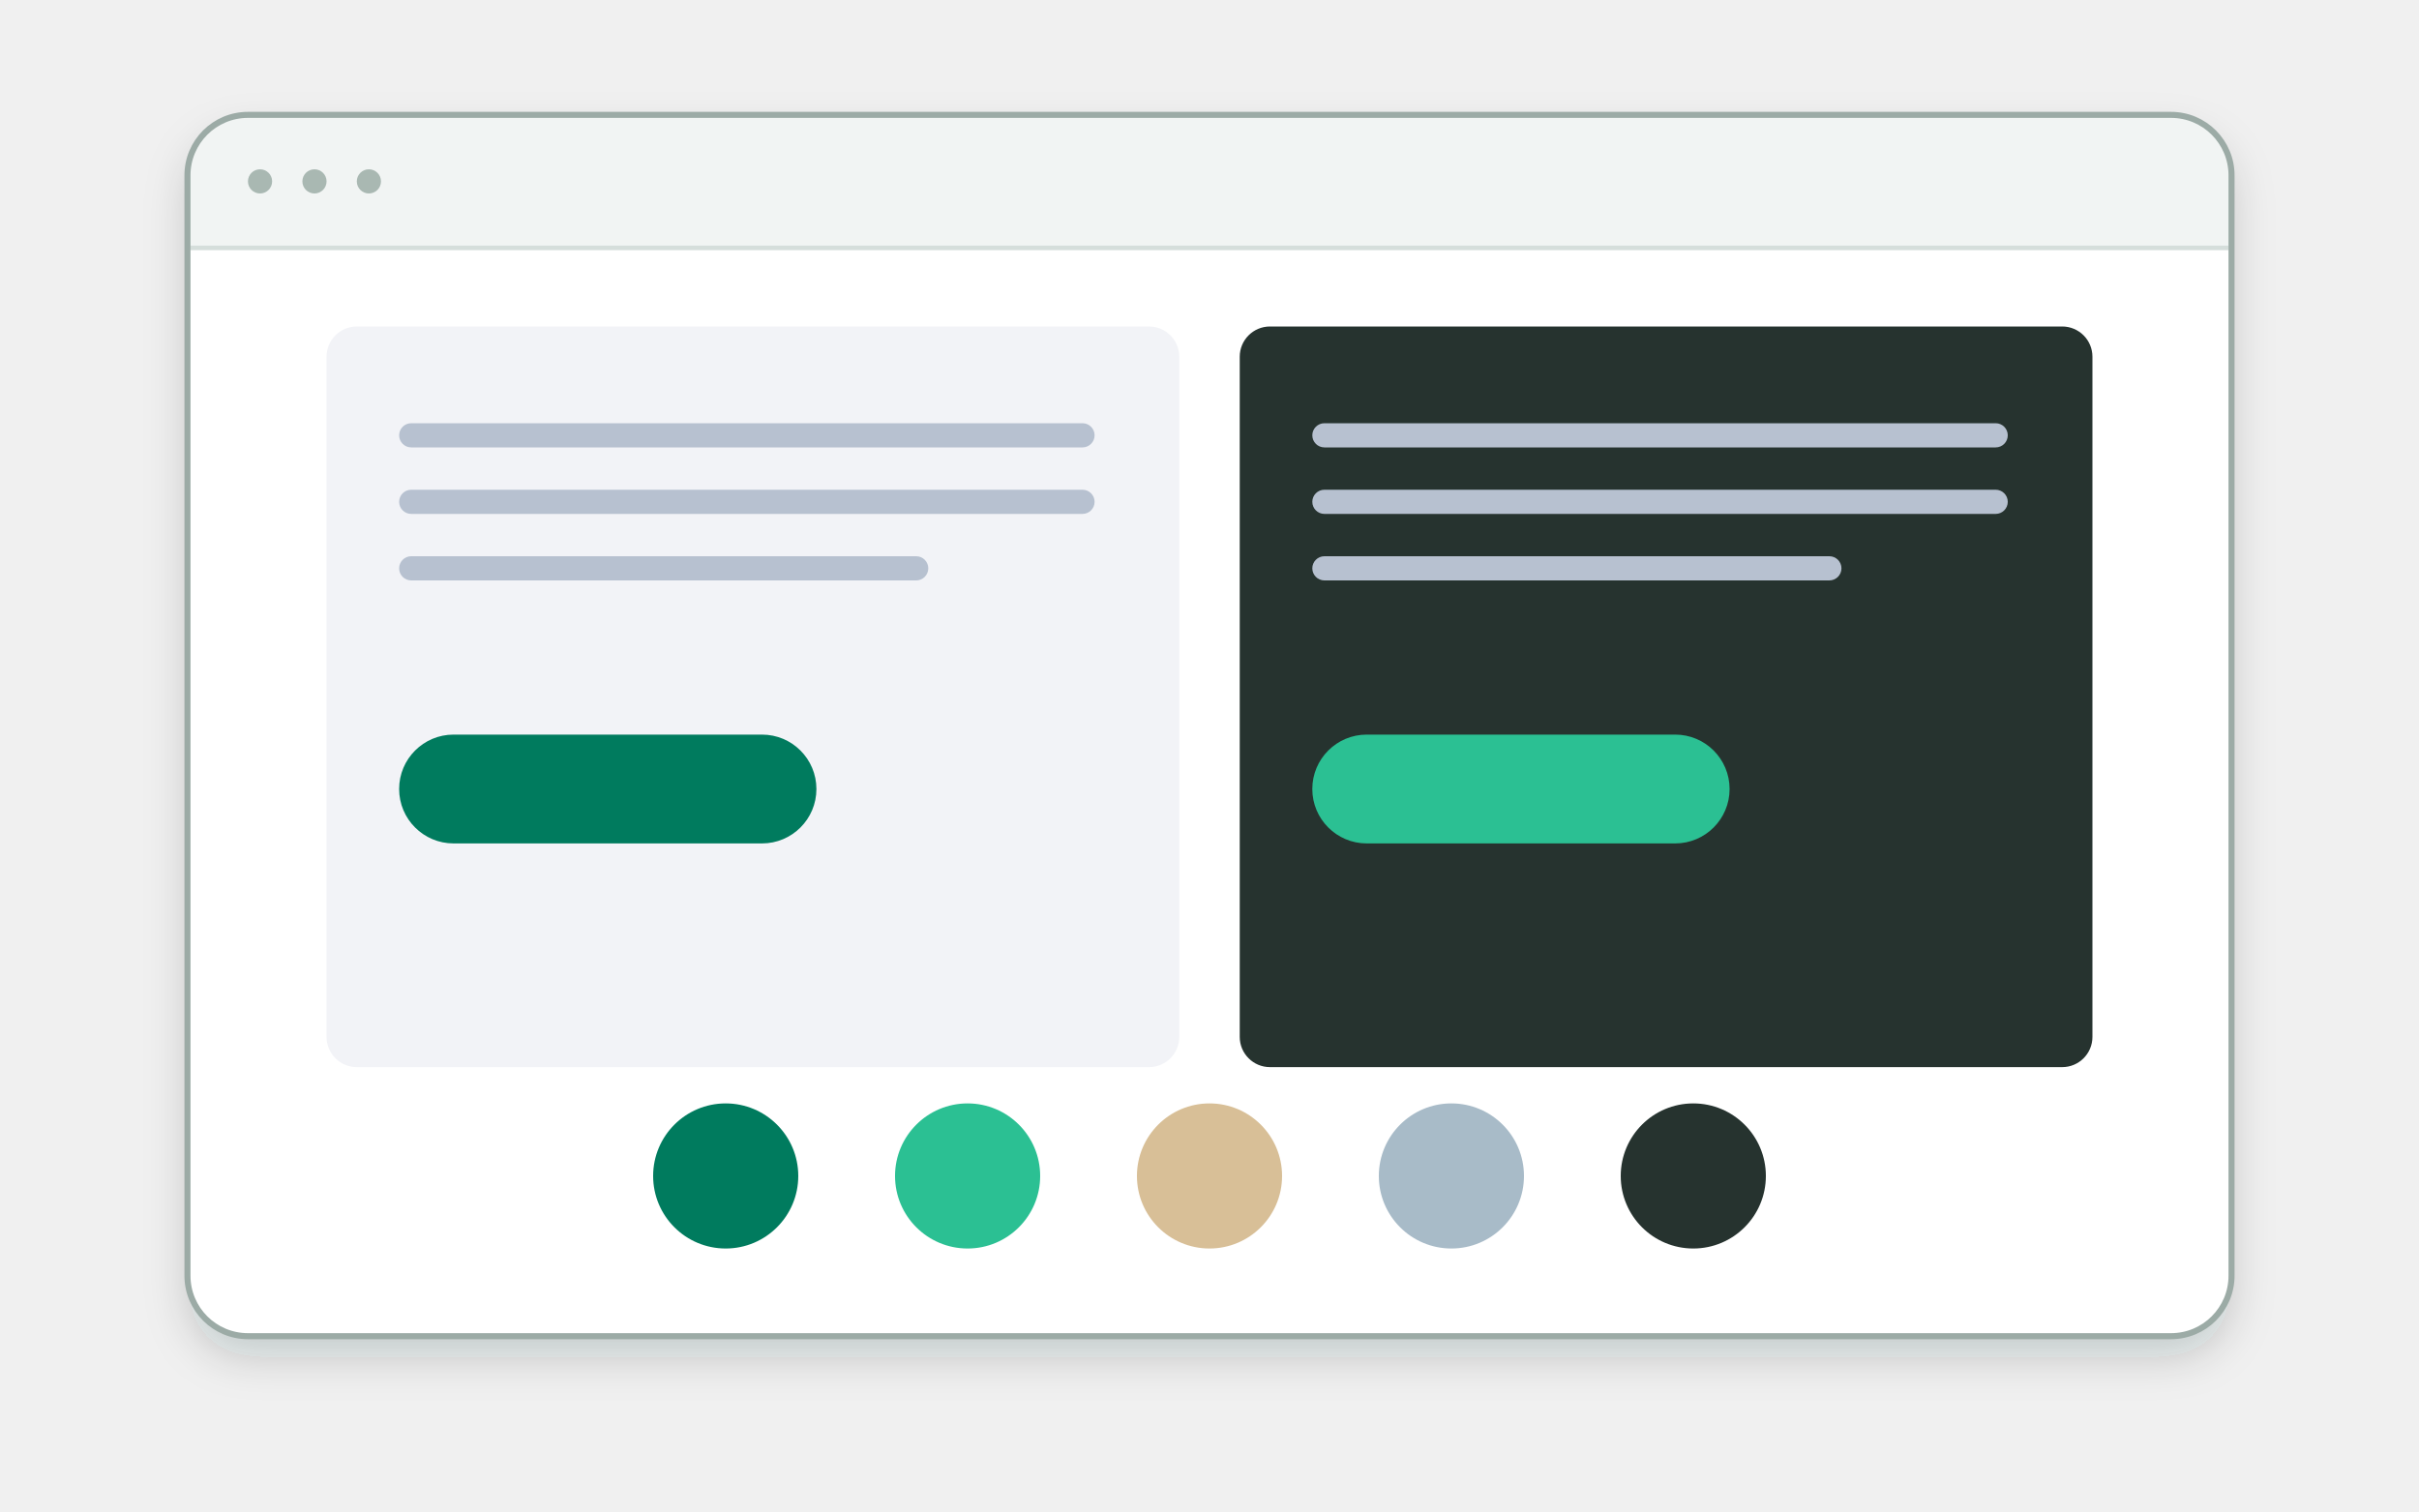
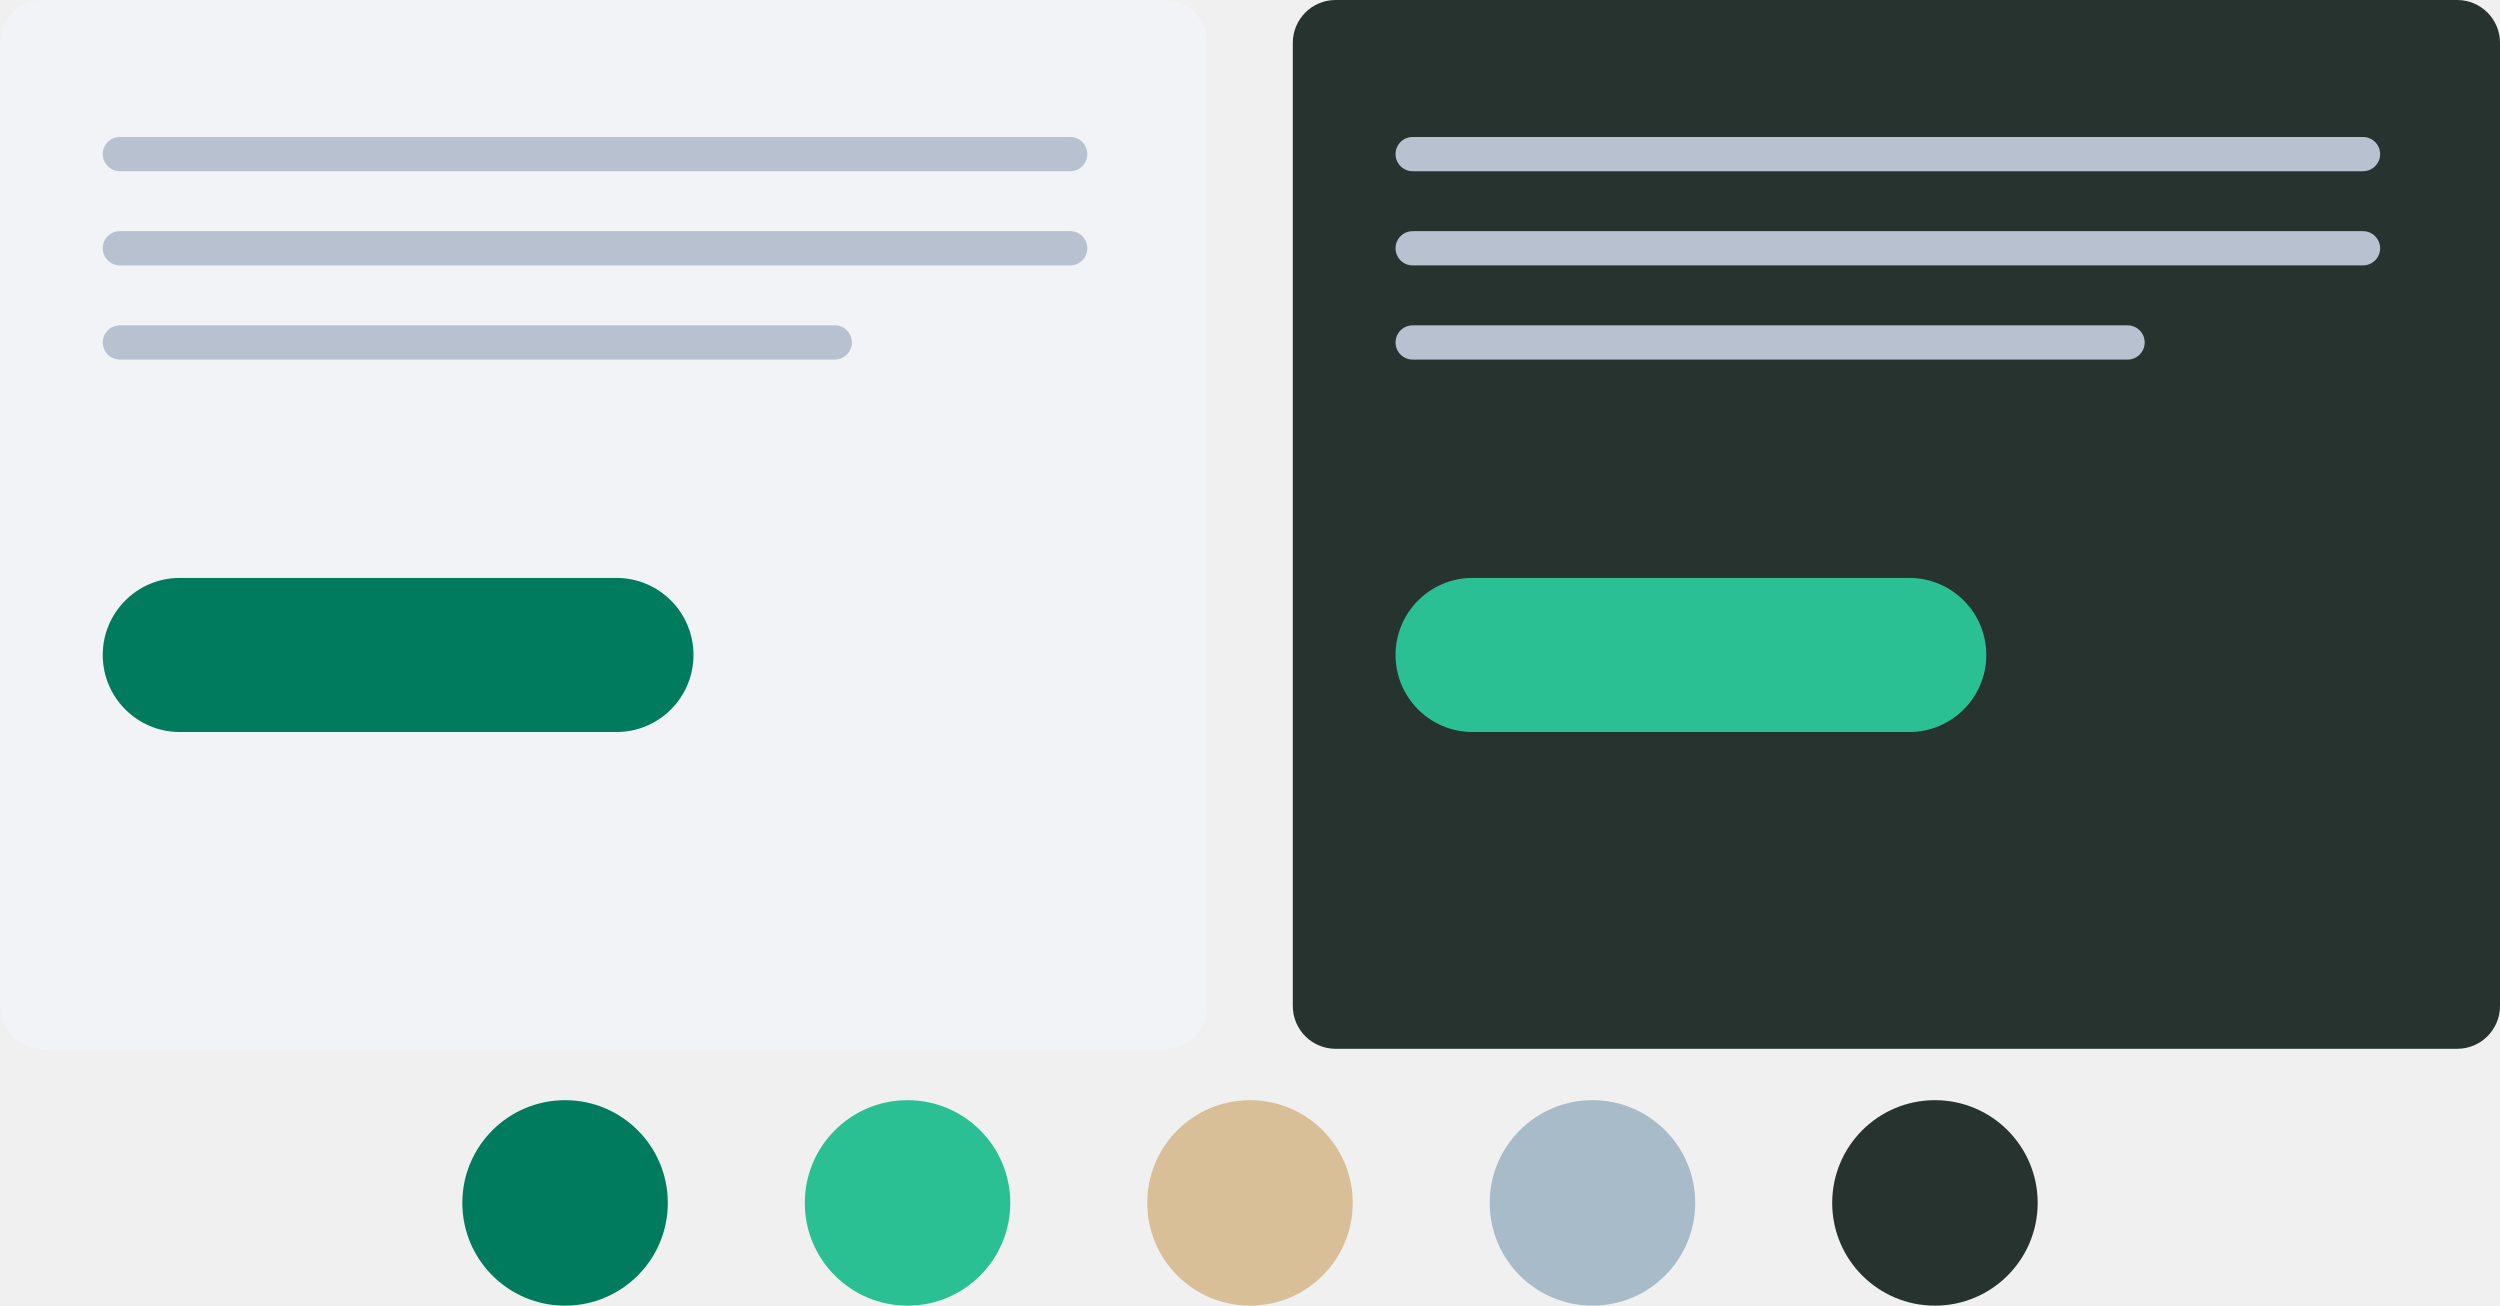
- <svg xmlns="http://www.w3.org/2000/svg" width="800" height="500" viewBox="0 0 800 500">
-   <defs>
-     <clipPath id="window">
-       <rect x="62" y="82" width="676" height="360" rx="16" />
-     </clipPath>
-     <filter id="window-shadow" filterUnits="userSpaceOnUse" x="24" y="6" width="752" height="480" color-interpolation-filters="sRGB">
-       <feDropShadow dx="0" dy="7" stdDeviation="7" flood-color="#18231f" flood-opacity="0.18" />
-     </filter>
-   </defs>
-   <rect x="62" y="38" width="676" height="404" rx="20" fill="#fff" filter="url(#window-shadow)" />
-   <rect x="62" y="38" width="676" height="44" rx="20" fill="#f1f4f3" />
-   <path d="M62 66h676v16H62" fill="#f1f4f3" />
-   <circle cx="86" cy="60" r="4" fill="#a9b8b2" />
-   <circle cx="104" cy="60" r="4" fill="#a9b8b2" />
-   <circle cx="122" cy="60" r="4" fill="#a9b8b2" />
-   <path d="M63 82h674" stroke="#d5dedb" stroke-width="1.5" />
-   <g clip-path="url(#window)">
-     <rect x="108" y="108" width="282" height="245" rx="10" fill="#f2f3f7" />
-     <rect x="410" y="108" width="282" height="245" rx="10" fill="#26332f" />
-     <rect x="132" y="140" width="230" height="8" rx="4" fill="#b7c1d0" />
-     <rect x="132" y="162" width="230" height="8" rx="4" fill="#b7c1d0" />
-     <rect x="132" y="184" width="175" height="8" rx="4" fill="#b7c1d0" />
-     <rect x="434" y="140" width="230" height="8" rx="4" fill="#b7c1d0" />
-     <rect x="434" y="162" width="230" height="8" rx="4" fill="#b7c1d0" />
-     <rect x="434" y="184" width="175" height="8" rx="4" fill="#b7c1d0" />
-     <rect x="132" y="243" width="138" height="36" rx="18" fill="#007b5e" />
-     <rect x="434" y="243" width="138" height="36" rx="18" fill="#2bc093" />
-     <circle cx="240" cy="389" r="24" fill="#007b5e" />
-     <circle cx="320" cy="389" r="24" fill="#2bc093" />
-     <circle cx="400" cy="389" r="24" fill="#d8bf97" />
-     <circle cx="480" cy="389" r="24" fill="#a8bbc8" />
-     <circle cx="560" cy="389" r="24" fill="#26332f" />
-   </g>
-   <rect x="62" y="38" width="676" height="404" rx="20" fill="none" stroke="#9caba6" stroke-width="2" />
+ <svg xmlns="http://www.w3.org/2000/svg" width="584" height="305" viewBox="108 108 584 305">
+   <rect x="108" y="108" width="282" height="245" rx="10" fill="#f2f3f7" />
+   <rect x="410" y="108" width="282" height="245" rx="10" fill="#26332f" />
+   <rect x="132" y="140" width="230" height="8" rx="4" fill="#b7c1d0" />
+   <rect x="132" y="162" width="230" height="8" rx="4" fill="#b7c1d0" />
+   <rect x="132" y="184" width="175" height="8" rx="4" fill="#b7c1d0" />
+   <rect x="434" y="140" width="230" height="8" rx="4" fill="#b7c1d0" />
+   <rect x="434" y="162" width="230" height="8" rx="4" fill="#b7c1d0" />
+   <rect x="434" y="184" width="175" height="8" rx="4" fill="#b7c1d0" />
+   <rect x="132" y="243" width="138" height="36" rx="18" fill="#007b5e" />
+   <rect x="434" y="243" width="138" height="36" rx="18" fill="#2bc093" />
+   <circle cx="240" cy="389" r="24" fill="#007b5e" />
+   <circle cx="320" cy="389" r="24" fill="#2bc093" />
+   <circle cx="400" cy="389" r="24" fill="#d8bf97" />
+   <circle cx="480" cy="389" r="24" fill="#a8bbc8" />
+   <circle cx="560" cy="389" r="24" fill="#26332f" />
</svg>
